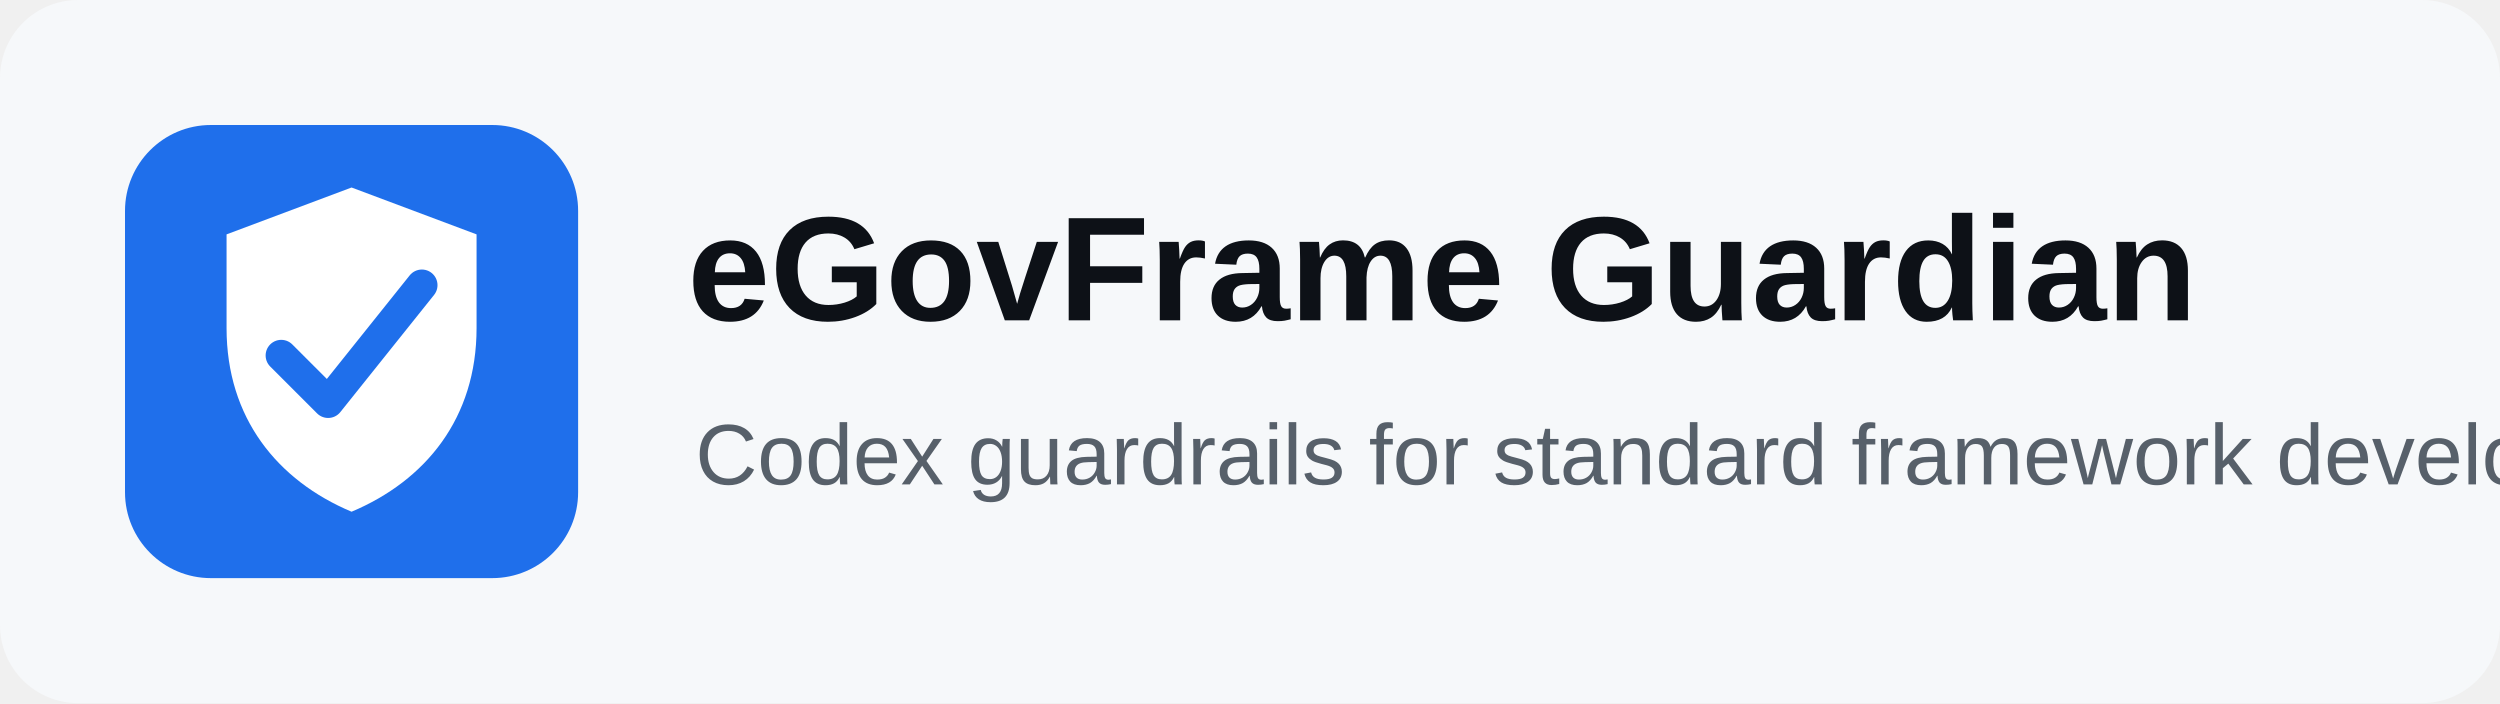
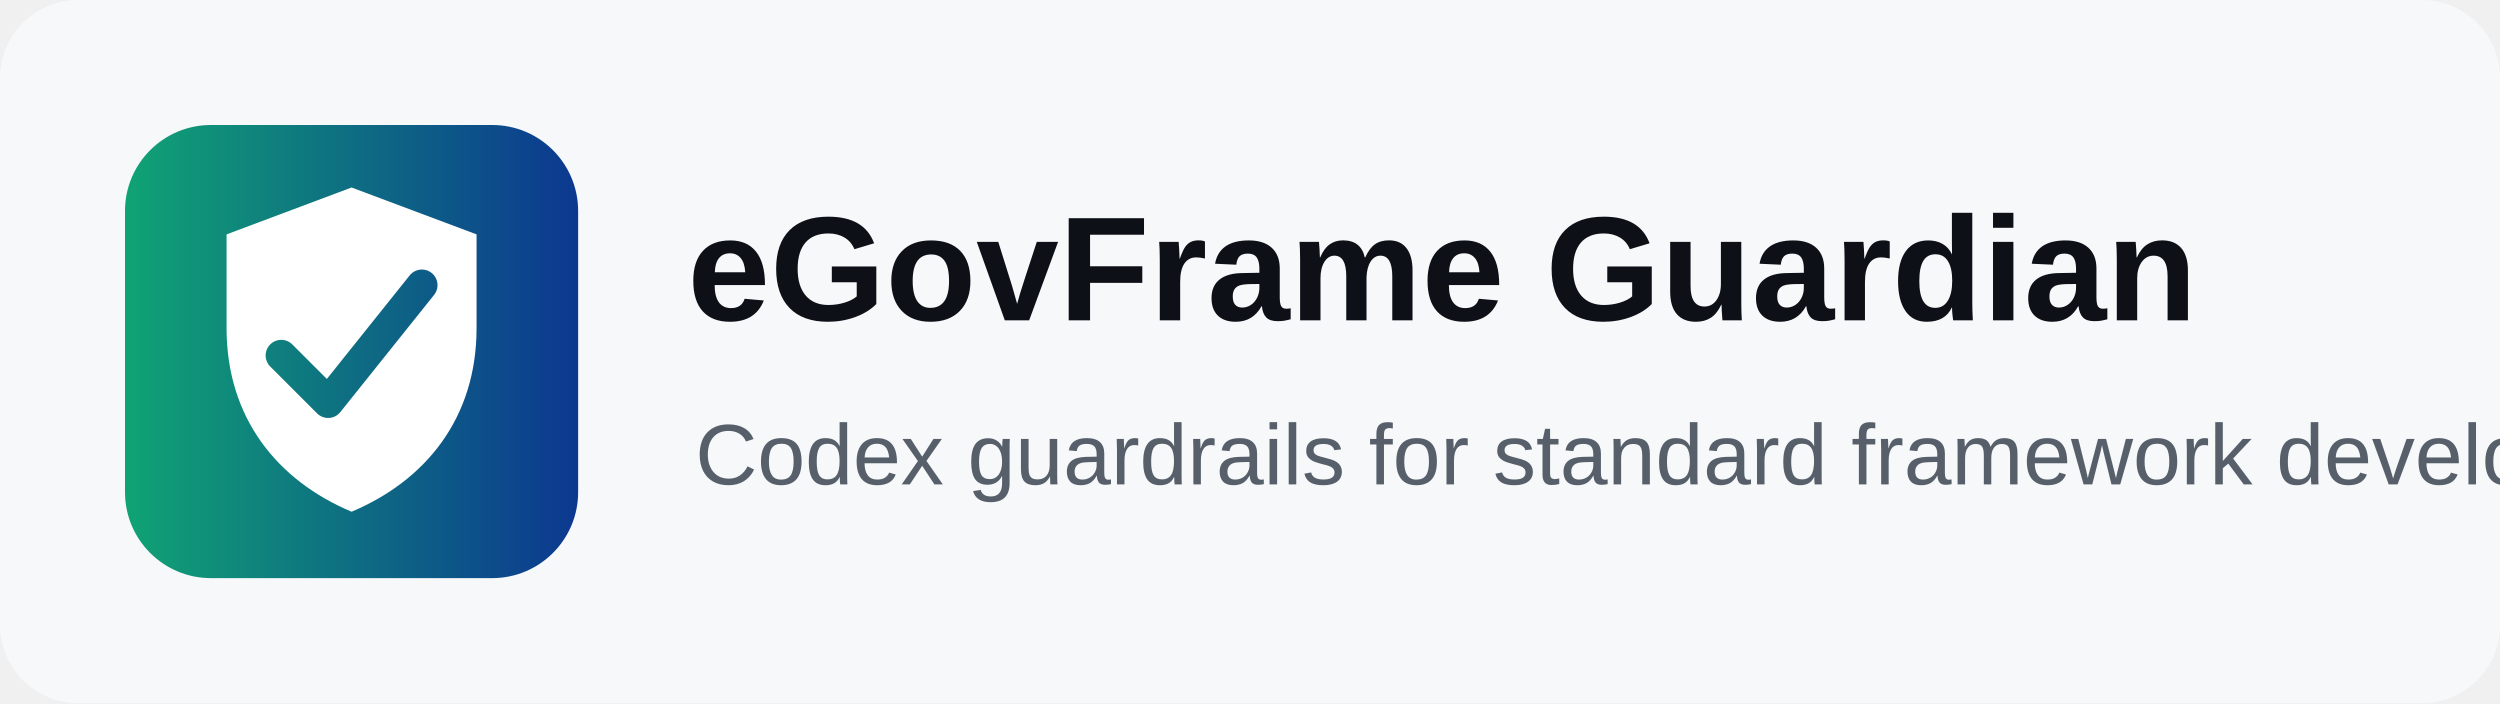
<svg xmlns="http://www.w3.org/2000/svg" width="640" height="180" viewBox="0 0 640 180" role="img" aria-label="eGovFrame Guardian logo">
+   <defs>
+     <linearGradient id="egovframe-character-gradient" x1="32" y1="0" x2="148" y2="0" gradientUnits="userSpaceOnUse">
+       <stop offset="0" stop-color="#10A374" />
+       <stop offset="1" stop-color="#0C3890" />
+     </linearGradient>
+   </defs>
  <rect width="640" height="180" rx="20" fill="#F6F8FA" />
-   <rect x="32" y="32" width="116" height="116" rx="22" fill="#1F6FEB" />
+   <rect x="32" y="32" width="116" height="116" rx="22" fill="url(#egovframe-character-gradient)" />
  <path d="M90 48 122 60v24c0 23-13 39-32 47-19-8-32-24-32-47V60z" fill="#FFFFFF" />
-   <path d="M72 91 84 103l24-30" fill="none" stroke="#1F6FEB" stroke-width="8" stroke-linecap="round" stroke-linejoin="round" />
+   <path d="M72 91 84 103l24-30" fill="none" stroke="url(#egovframe-character-gradient)" stroke-width="8" stroke-linecap="round" stroke-linejoin="round" />
  <text x="176" y="82" fill="#0D1117" font-family="Arial, sans-serif" font-size="38" font-weight="700">eGovFrame Guardian</text>
  <text x="178" y="124" fill="#57606A" font-family="Arial, sans-serif" font-size="22">Codex guardrails for standard framework development</text>
</svg>
